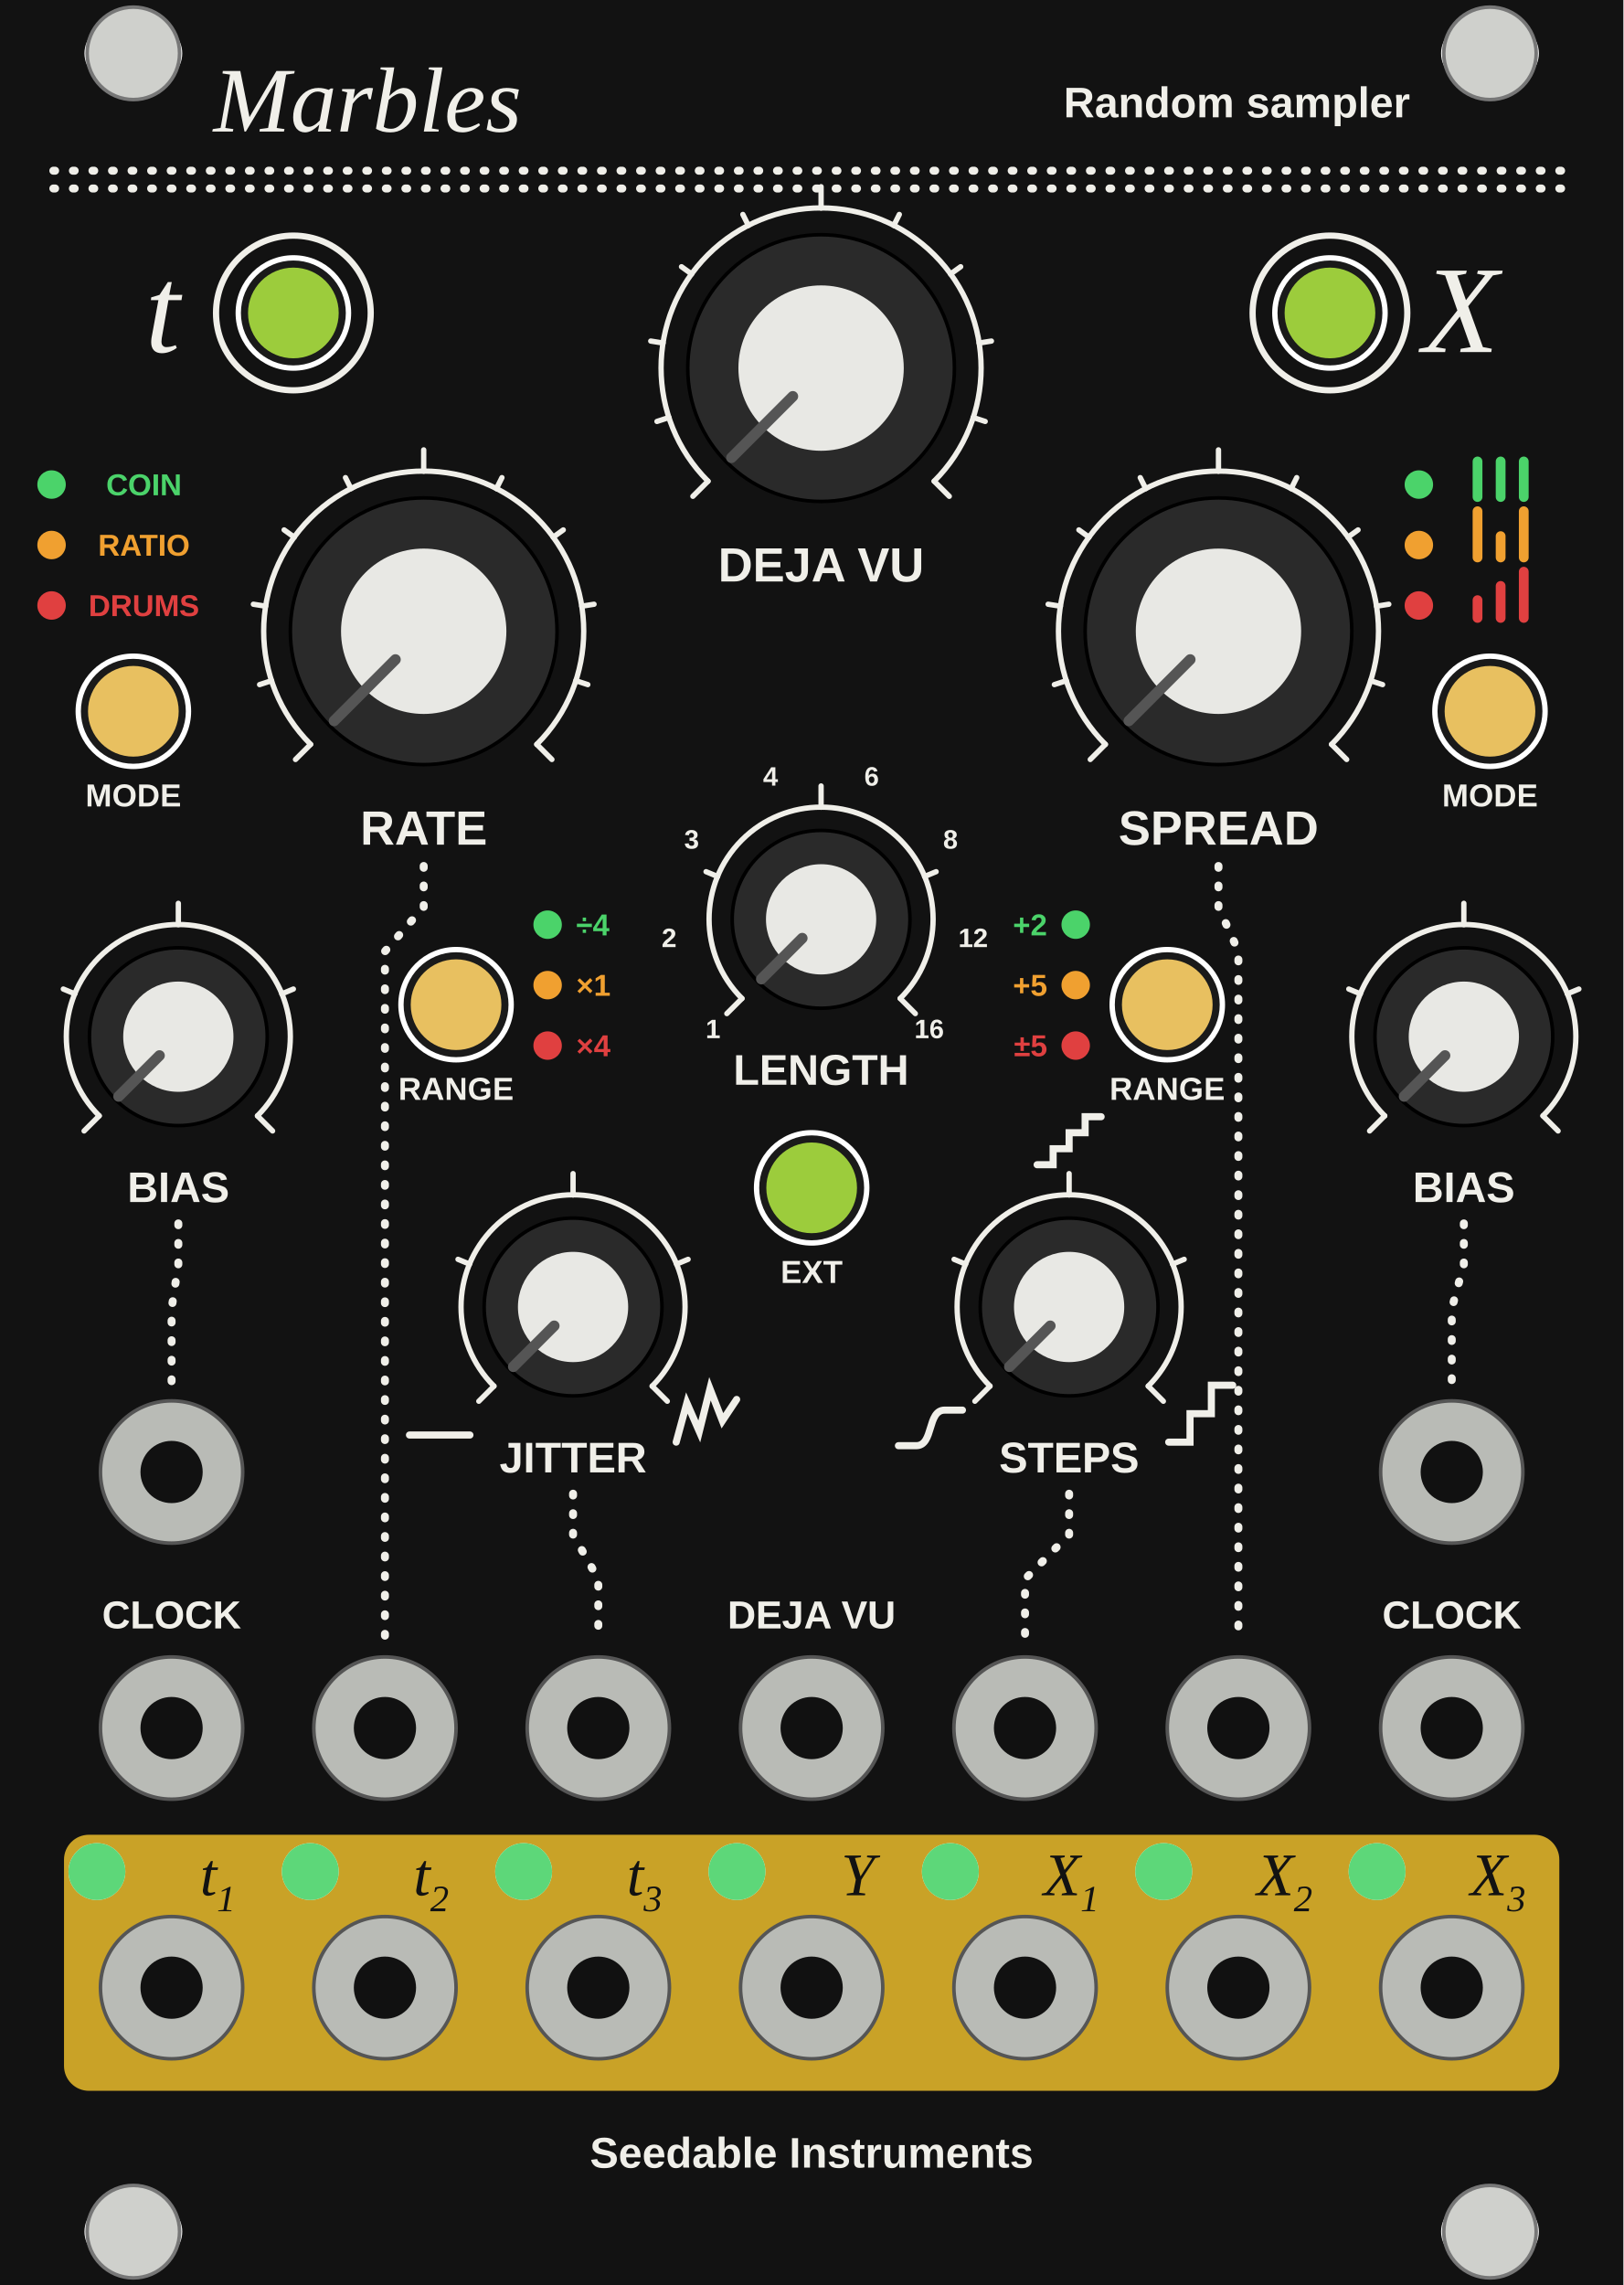
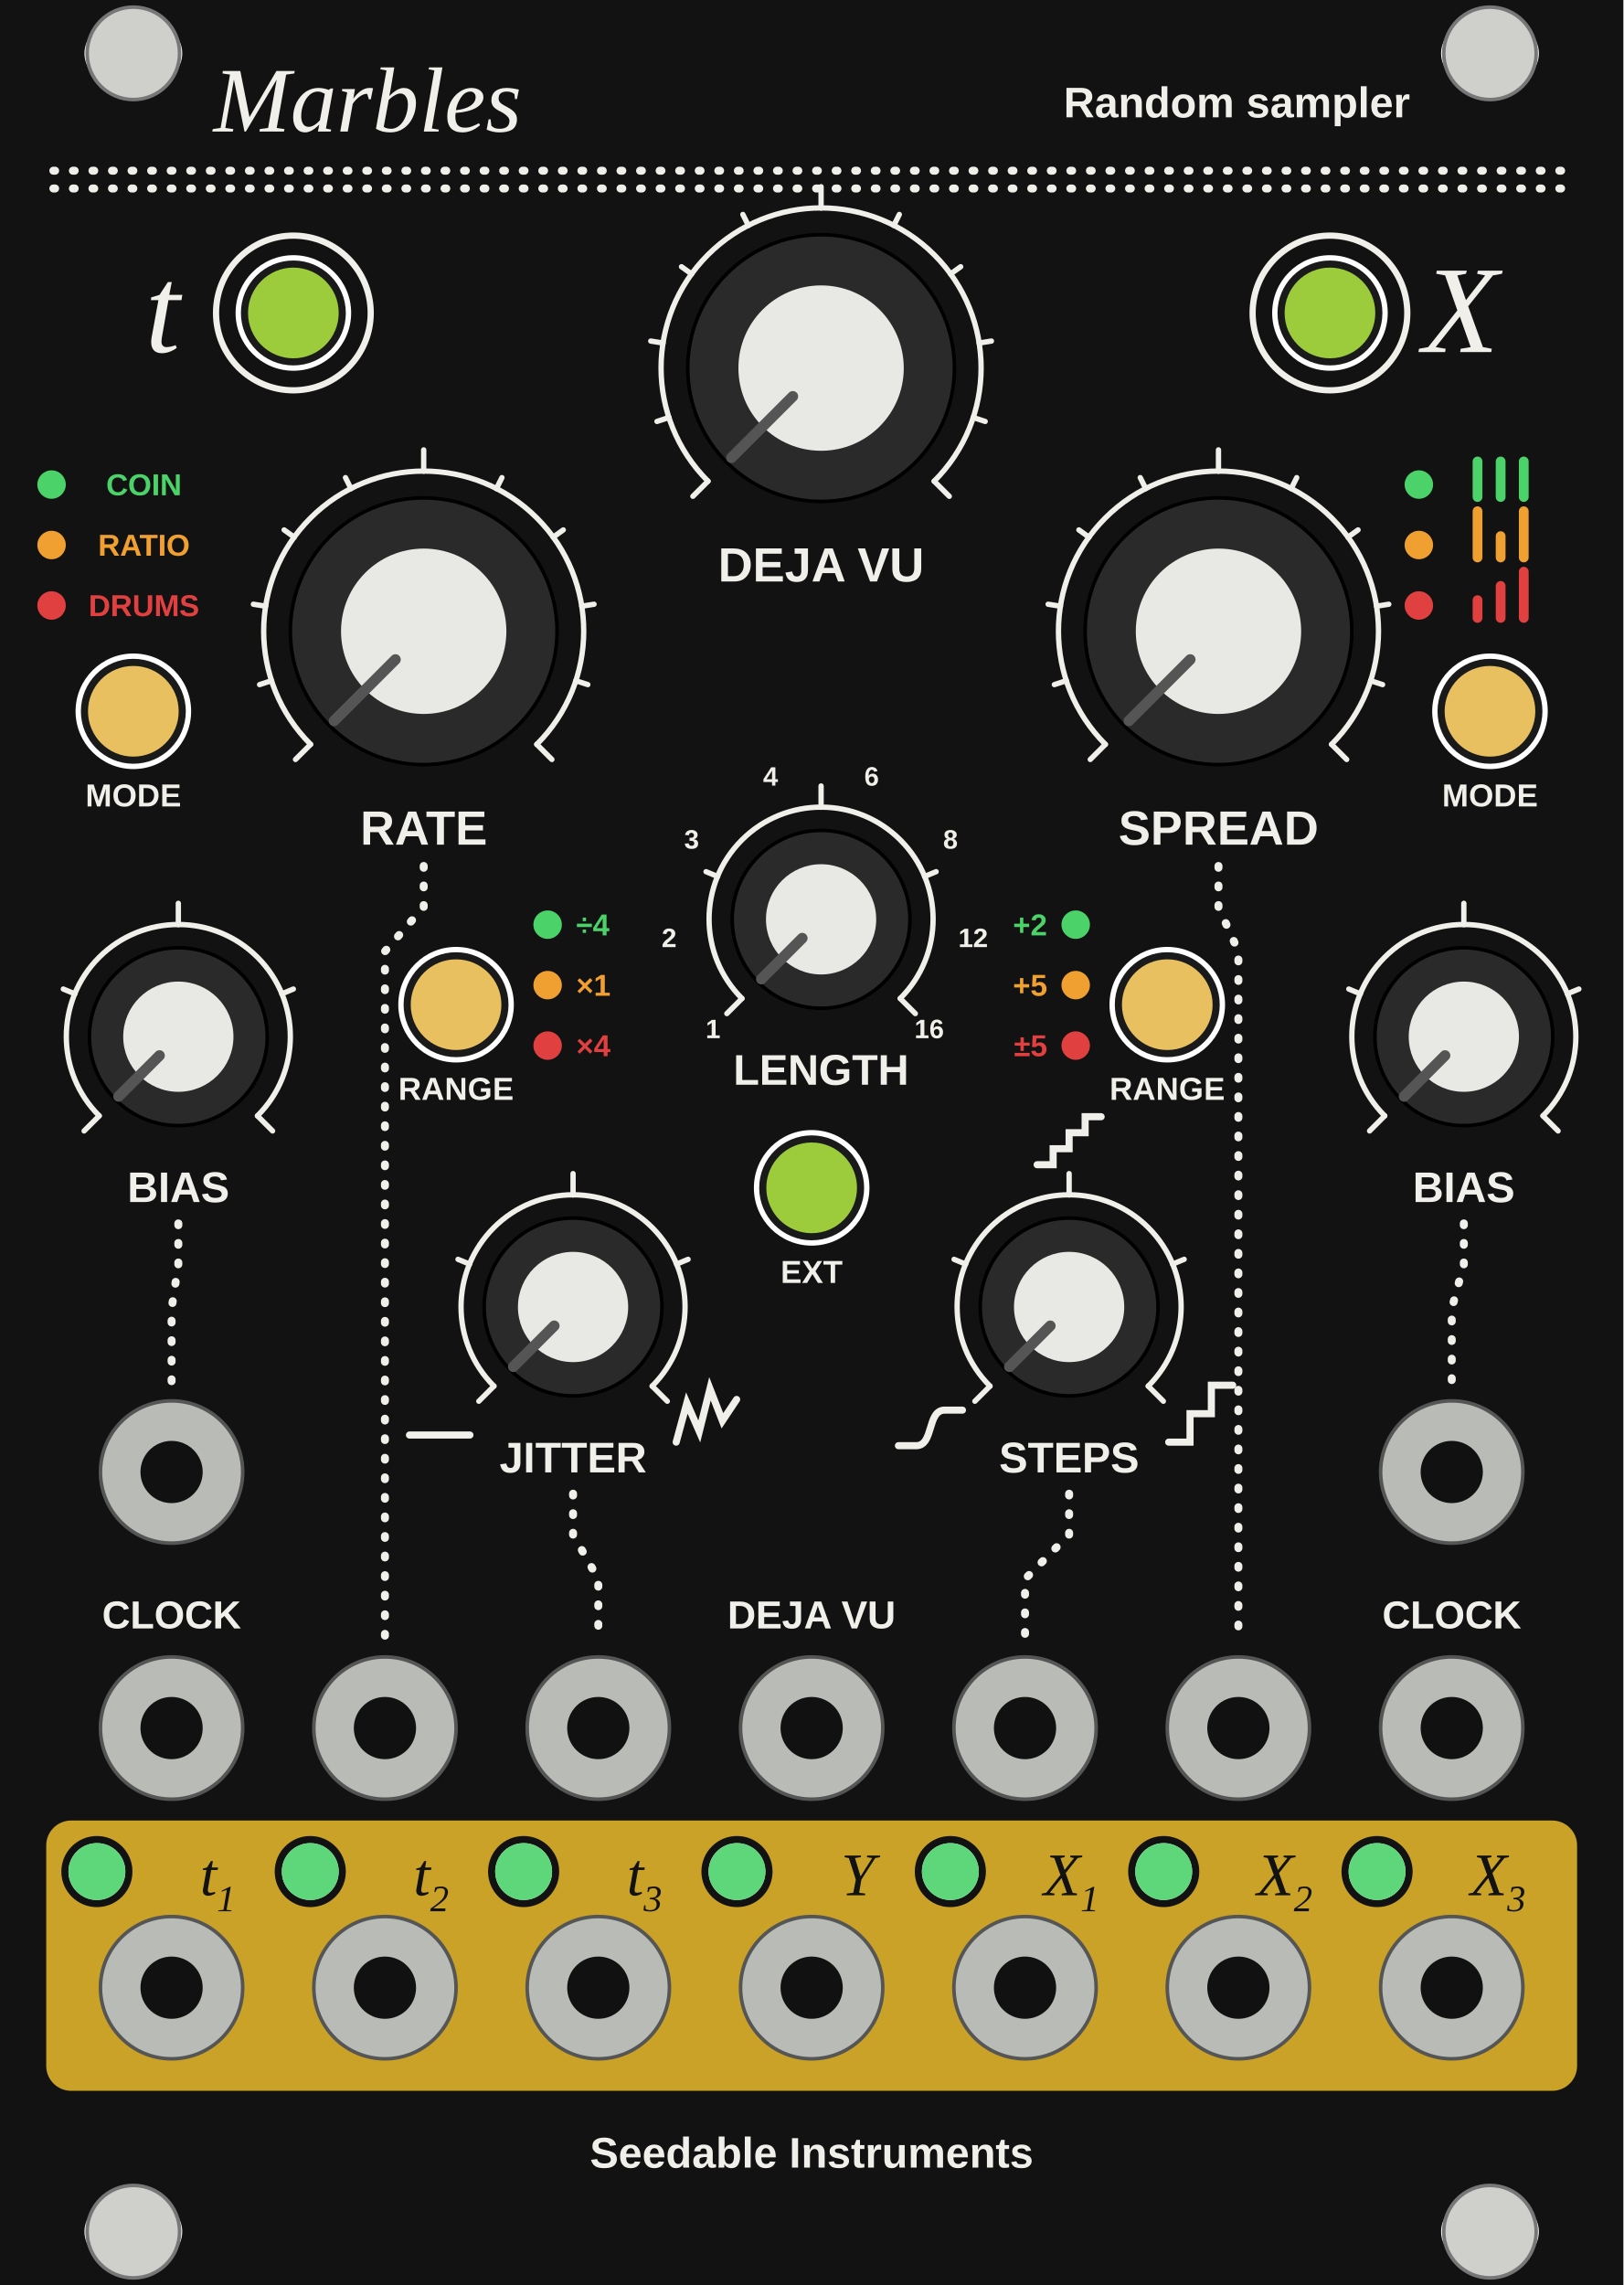
<svg xmlns="http://www.w3.org/2000/svg" width="91.3mm" height="128.5mm" viewBox="0 0 91.3 128.5">
  <style>text{font-family:Arial, Helvetica, sans-serif;font-weight:bold;fill:#f0efe9} .serif{font-family:Georgia, Times New Roman, serif;font-style:italic;font-weight:normal} .silk{stroke:#f0efe9;fill:none;stroke-linecap:round} .dots{stroke-dasharray:0.1 1.0;stroke-width:0.45} .copper{fill:#c9a227} .cu-text{fill:#121212} .hole{fill:#ffffff;stroke:none}</style>
  <rect x="0" y="0" width="91.3" height="128.5" fill="#121212" />
  <g id="silk">
    <text x="12.00" y="7.40" font-size="5.2" text-anchor="start" class="serif">Marbles</text>
    <text x="79.30" y="6.60" font-size="2.4" text-anchor="end">Random sampler</text>
    <text x="45.65" y="121.90" font-size="2.4" text-anchor="middle">Seedable Instruments</text>
    <line x1="3" y1="9.6" x2="88.3" y2="9.6" class="silk dots" />
    <line x1="3" y1="10.6" x2="88.3" y2="10.6" class="silk dots" />
    <text x="9.15" y="19.80" font-size="7.0" text-anchor="middle" class="serif">t</text>
    <text x="82.15" y="19.80" font-size="7.0" text-anchor="middle" class="serif">X</text>
    <circle cx="16.50" cy="17.60" r="4.35" class="silk" stroke-width="0.35" />
    <circle cx="74.80" cy="17.60" r="4.35" class="silk" stroke-width="0.35" />
    <circle cx="2.90" cy="27.25" r="0.8" fill="#4bd36a" />
    <text x="8.10" y="27.85" font-size="1.7" text-anchor="middle" style="fill:#4bd36a">COIN</text>
    <circle cx="2.90" cy="30.65" r="0.8" fill="#f0a030" />
    <text x="8.10" y="31.25" font-size="1.7" text-anchor="middle" style="fill:#f0a030">RATIO</text>
    <circle cx="2.90" cy="34.05" r="0.8" fill="#e04040" />
    <text x="8.10" y="34.65" font-size="1.7" text-anchor="middle" style="fill:#e04040">DRUMS</text>
    <circle cx="30.80" cy="52.00" r="0.8" fill="#4bd36a" />
    <text x="32.40" y="52.60" font-size="1.7" text-anchor="start" style="fill:#4bd36a">÷4</text>
    <circle cx="30.80" cy="55.40" r="0.8" fill="#f0a030" />
    <text x="32.40" y="56.00" font-size="1.7" text-anchor="start" style="fill:#f0a030">×1</text>
    <circle cx="30.80" cy="58.80" r="0.8" fill="#e04040" />
    <text x="32.40" y="59.40" font-size="1.7" text-anchor="start" style="fill:#e04040">×4</text>
    <circle cx="60.50" cy="52.00" r="0.8" fill="#4bd36a" />
    <text x="58.90" y="52.60" font-size="1.7" text-anchor="end" style="fill:#4bd36a">+2</text>
    <circle cx="60.50" cy="55.40" r="0.8" fill="#f0a030" />
    <text x="58.90" y="56.00" font-size="1.7" text-anchor="end" style="fill:#f0a030">+5</text>
    <circle cx="60.50" cy="58.80" r="0.8" fill="#e04040" />
    <text x="58.90" y="59.40" font-size="1.7" text-anchor="end" style="fill:#e04040">±5</text>
    <circle cx="79.80" cy="27.25" r="0.8" fill="#4bd36a" />
    <line x1="83.10" y1="27.95" x2="83.10" y2="25.95" stroke="#4bd36a" stroke-width="0.55" stroke-linecap="round" />
    <line x1="84.40" y1="27.95" x2="84.40" y2="25.95" stroke="#4bd36a" stroke-width="0.55" stroke-linecap="round" />
    <line x1="85.70" y1="27.95" x2="85.70" y2="25.95" stroke="#4bd36a" stroke-width="0.55" stroke-linecap="round" />
    <circle cx="79.80" cy="30.65" r="0.8" fill="#f0a030" />
    <line x1="83.10" y1="31.35" x2="83.10" y2="28.75" stroke="#f0a030" stroke-width="0.55" stroke-linecap="round" />
    <line x1="84.40" y1="31.35" x2="84.40" y2="30.15" stroke="#f0a030" stroke-width="0.55" stroke-linecap="round" />
    <line x1="85.70" y1="31.35" x2="85.70" y2="28.75" stroke="#f0a030" stroke-width="0.55" stroke-linecap="round" />
    <circle cx="79.80" cy="34.05" r="0.8" fill="#e04040" />
    <line x1="83.10" y1="34.75" x2="83.10" y2="33.75" stroke="#e04040" stroke-width="0.55" stroke-linecap="round" />
    <line x1="84.40" y1="34.75" x2="84.40" y2="32.95" stroke="#e04040" stroke-width="0.55" stroke-linecap="round" />
    <line x1="85.70" y1="34.75" x2="85.70" y2="32.15" stroke="#e04040" stroke-width="0.55" stroke-linecap="round" />
    <text x="40.10" y="58.38" font-size="1.5" text-anchor="middle">1</text>
    <text x="37.63" y="53.26" font-size="1.5" text-anchor="middle">2</text>
    <text x="38.90" y="47.72" font-size="1.5" text-anchor="middle">3</text>
    <text x="43.34" y="44.18" font-size="1.5" text-anchor="middle">4</text>
    <text x="49.02" y="44.18" font-size="1.5" text-anchor="middle">6</text>
    <text x="53.46" y="47.72" font-size="1.5" text-anchor="middle">8</text>
    <text x="54.73" y="53.26" font-size="1.5" text-anchor="middle">12</text>
    <text x="52.26" y="58.38" font-size="1.5" text-anchor="middle">16</text>
    <path d="M 50.53 81.30 h 1.0 c 1.0 0 0.6 -2.0 1.6 -2.0 h 1.0" class="silk" stroke-width="0.4" />
    <path d="M 58.33 65.50 h 0.9 v -0.9 h 0.9 v -0.9 h 0.9 v -0.9 h 0.9" class="silk" stroke-width="0.4" />
    <path d="M 65.73 81.10 h 1.2 v -1.6 h 1.2 v -1.6 h 1.2" class="silk" stroke-width="0.4" />
    <path d="M 23.03 80.70 h 3.4" class="silk" stroke-width="0.4" />
    <path d="M 38.03 81.10 l 0.6 -2.2 l 0.7 1.6 l 0.6 -2.4 l 0.7 1.8 l 0.8 -1.2" class="silk" stroke-width="0.4" />
    <path d="M 17.47 41.86 A 9.0 9.0 0 1 1 30.19 41.86" class="silk" stroke-width="0.3" />
    <line x1="17.47" y1="41.86" x2="16.62" y2="42.71" class="silk" stroke-width="0.3" />
    <line x1="15.27" y1="38.28" x2="14.60" y2="38.50" class="silk" stroke-width="0.3" />
    <line x1="14.94" y1="34.09" x2="14.25" y2="33.98" class="silk" stroke-width="0.3" />
    <line x1="16.55" y1="30.21" x2="15.98" y2="29.80" class="silk" stroke-width="0.3" />
    <line x1="19.74" y1="27.48" x2="19.43" y2="26.86" class="silk" stroke-width="0.3" />
    <line x1="23.83" y1="26.50" x2="23.83" y2="25.30" class="silk" stroke-width="0.3" />
    <line x1="27.92" y1="27.48" x2="28.23" y2="26.86" class="silk" stroke-width="0.3" />
    <line x1="31.11" y1="30.21" x2="31.68" y2="29.80" class="silk" stroke-width="0.3" />
    <line x1="32.72" y1="34.09" x2="33.41" y2="33.98" class="silk" stroke-width="0.3" />
    <line x1="32.39" y1="38.28" x2="33.06" y2="38.50" class="silk" stroke-width="0.3" />
    <line x1="30.19" y1="41.86" x2="31.04" y2="42.71" class="silk" stroke-width="0.3" />
    <text x="23.83" y="47.50" font-size="2.7" text-anchor="middle">RATE</text>
    <path d="M 62.17 41.86 A 9.0 9.0 0 1 1 74.89 41.86" class="silk" stroke-width="0.3" />
    <line x1="62.17" y1="41.86" x2="61.32" y2="42.71" class="silk" stroke-width="0.3" />
    <line x1="59.97" y1="38.28" x2="59.30" y2="38.50" class="silk" stroke-width="0.3" />
    <line x1="59.64" y1="34.09" x2="58.95" y2="33.98" class="silk" stroke-width="0.3" />
    <line x1="61.25" y1="30.21" x2="60.68" y2="29.80" class="silk" stroke-width="0.3" />
    <line x1="64.44" y1="27.48" x2="64.13" y2="26.86" class="silk" stroke-width="0.3" />
    <line x1="68.53" y1="26.50" x2="68.53" y2="25.30" class="silk" stroke-width="0.3" />
    <line x1="72.62" y1="27.48" x2="72.93" y2="26.86" class="silk" stroke-width="0.3" />
    <line x1="75.81" y1="30.21" x2="76.38" y2="29.80" class="silk" stroke-width="0.3" />
    <line x1="77.42" y1="34.09" x2="78.11" y2="33.98" class="silk" stroke-width="0.3" />
    <line x1="77.09" y1="38.28" x2="77.76" y2="38.50" class="silk" stroke-width="0.3" />
    <line x1="74.89" y1="41.86" x2="75.74" y2="42.71" class="silk" stroke-width="0.3" />
    <text x="68.53" y="47.50" font-size="2.7" text-anchor="middle">SPREAD</text>
    <path d="M 39.82 27.06 A 9.0 9.0 0 1 1 52.54 27.06" class="silk" stroke-width="0.3" />
    <line x1="39.82" y1="27.06" x2="38.97" y2="27.91" class="silk" stroke-width="0.3" />
    <line x1="37.62" y1="23.48" x2="36.95" y2="23.70" class="silk" stroke-width="0.3" />
    <line x1="37.29" y1="19.29" x2="36.60" y2="19.18" class="silk" stroke-width="0.3" />
    <line x1="38.90" y1="15.41" x2="38.33" y2="15.00" class="silk" stroke-width="0.3" />
    <line x1="42.09" y1="12.68" x2="41.78" y2="12.06" class="silk" stroke-width="0.3" />
    <line x1="46.18" y1="11.70" x2="46.18" y2="10.50" class="silk" stroke-width="0.3" />
    <line x1="50.27" y1="12.68" x2="50.58" y2="12.06" class="silk" stroke-width="0.3" />
    <line x1="53.46" y1="15.41" x2="54.03" y2="15.00" class="silk" stroke-width="0.3" />
    <line x1="55.07" y1="19.29" x2="55.76" y2="19.18" class="silk" stroke-width="0.3" />
    <line x1="54.74" y1="23.48" x2="55.41" y2="23.70" class="silk" stroke-width="0.3" />
    <line x1="52.54" y1="27.06" x2="53.39" y2="27.91" class="silk" stroke-width="0.3" />
    <text x="46.18" y="32.70" font-size="2.7" text-anchor="middle">DEJA VU</text>
    <path d="M 5.58 62.75 A 6.3 6.3 0 1 1 14.48 62.75" class="silk" stroke-width="0.3" />
    <line x1="5.58" y1="62.75" x2="4.73" y2="63.60" class="silk" stroke-width="0.3" />
    <line x1="4.21" y1="55.89" x2="3.56" y2="55.62" class="silk" stroke-width="0.3" />
    <line x1="10.03" y1="52.00" x2="10.03" y2="50.80" class="silk" stroke-width="0.3" />
    <line x1="15.85" y1="55.89" x2="16.50" y2="55.62" class="silk" stroke-width="0.3" />
    <line x1="14.48" y1="62.75" x2="15.33" y2="63.60" class="silk" stroke-width="0.3" />
    <text x="10.03" y="67.60" font-size="2.4" text-anchor="middle">BIAS</text>
    <path d="M 77.88 62.75 A 6.3 6.3 0 1 1 86.78 62.75" class="silk" stroke-width="0.3" />
    <line x1="77.88" y1="62.75" x2="77.03" y2="63.60" class="silk" stroke-width="0.3" />
    <line x1="76.51" y1="55.89" x2="75.86" y2="55.62" class="silk" stroke-width="0.3" />
    <line x1="82.33" y1="52.00" x2="82.33" y2="50.80" class="silk" stroke-width="0.3" />
    <line x1="88.15" y1="55.89" x2="88.80" y2="55.62" class="silk" stroke-width="0.3" />
    <line x1="86.78" y1="62.75" x2="87.63" y2="63.60" class="silk" stroke-width="0.3" />
    <text x="82.33" y="67.60" font-size="2.4" text-anchor="middle">BIAS</text>
    <path d="M 41.73 56.15 A 6.3 6.3 0 1 1 50.63 56.15" class="silk" stroke-width="0.3" />
    <line x1="41.73" y1="56.15" x2="40.88" y2="57.00" class="silk" stroke-width="0.3" />
    <line x1="40.36" y1="49.29" x2="39.71" y2="49.02" class="silk" stroke-width="0.3" />
    <line x1="46.18" y1="45.40" x2="46.18" y2="44.20" class="silk" stroke-width="0.3" />
    <line x1="52.00" y1="49.29" x2="52.65" y2="49.02" class="silk" stroke-width="0.3" />
    <line x1="50.63" y1="56.15" x2="51.48" y2="57.00" class="silk" stroke-width="0.3" />
    <text x="46.18" y="61.00" font-size="2.4" text-anchor="middle">LENGTH</text>
    <path d="M 27.78 77.95 A 6.3 6.3 0 1 1 36.68 77.95" class="silk" stroke-width="0.3" />
    <line x1="27.78" y1="77.95" x2="26.93" y2="78.80" class="silk" stroke-width="0.3" />
    <line x1="26.41" y1="71.09" x2="25.76" y2="70.82" class="silk" stroke-width="0.3" />
    <line x1="32.23" y1="67.20" x2="32.23" y2="66.00" class="silk" stroke-width="0.3" />
    <line x1="38.05" y1="71.09" x2="38.70" y2="70.82" class="silk" stroke-width="0.3" />
    <line x1="36.68" y1="77.95" x2="37.53" y2="78.80" class="silk" stroke-width="0.3" />
    <text x="32.23" y="82.80" font-size="2.4" text-anchor="middle">JITTER</text>
    <path d="M 55.68 77.95 A 6.3 6.3 0 1 1 64.58 77.95" class="silk" stroke-width="0.3" />
    <line x1="55.68" y1="77.95" x2="54.83" y2="78.80" class="silk" stroke-width="0.3" />
    <line x1="54.31" y1="71.09" x2="53.66" y2="70.82" class="silk" stroke-width="0.3" />
    <line x1="60.13" y1="67.20" x2="60.13" y2="66.00" class="silk" stroke-width="0.3" />
    <line x1="65.95" y1="71.09" x2="66.60" y2="70.82" class="silk" stroke-width="0.3" />
    <line x1="64.58" y1="77.95" x2="65.43" y2="78.80" class="silk" stroke-width="0.3" />
    <text x="60.13" y="82.80" font-size="2.4" text-anchor="middle">STEPS</text>
    <polyline points="23.83,48.70 23.83,51.00 21.65,53.50 21.65,92.28" class="silk dots" />
    <polyline points="32.23,84.00 32.23,86.30 33.65,88.80 33.65,92.28" class="silk dots" />
    <polyline points="60.13,84.00 60.13,86.30 57.65,88.80 57.65,92.28" class="silk dots" />
    <polyline points="68.53,48.70 68.53,51.00 69.65,53.50 69.65,92.28" class="silk dots" />
    <polyline points="10.03,68.80 10.03,71.10 9.65,73.60 9.65,77.88" class="silk dots" />
    <polyline points="82.33,68.80 82.33,71.10 81.65,73.60 81.65,77.88" class="silk dots" />
    <text x="7.50" y="45.35" font-size="1.8" text-anchor="middle">MODE</text>
    <text x="83.80" y="45.35" font-size="1.8" text-anchor="middle">MODE</text>
    <text x="25.65" y="61.85" font-size="1.8" text-anchor="middle">RANGE</text>
    <text x="65.65" y="61.85" font-size="1.8" text-anchor="middle">RANGE</text>
    <text x="45.65" y="72.15" font-size="1.8" text-anchor="middle">EXT</text>
    <text x="9.65" y="91.58" font-size="2.2" text-anchor="middle">CLOCK</text>
    <text x="81.65" y="91.58" font-size="2.2" text-anchor="middle">CLOCK</text>
    <text x="45.65" y="91.58" font-size="2.2" text-anchor="middle">DEJA VU</text>
  </g>
  <g id="copper">
-     <rect x="3.6" y="103.18" width="84.10" height="14.4" rx="1.4" class="copper" />
+     <rect x="2.6" y="102.38" width="86.10" height="15.2" rx="1.4" class="copper" />
+     <circle cx="9.65" cy="111.78" r="3.65" class="cu-text" />
+     <circle cx="21.65" cy="111.78" r="3.65" class="cu-text" />
+     <circle cx="33.65" cy="111.78" r="3.65" class="cu-text" />
+     <circle cx="45.65" cy="111.78" r="3.65" class="cu-text" />
+     <circle cx="57.65" cy="111.78" r="3.65" class="cu-text" />
+     <circle cx="69.65" cy="111.78" r="3.65" class="cu-text" />
+     <circle cx="81.65" cy="111.78" r="3.65" class="cu-text" />
+     <circle cx="5.45" cy="105.25" r="2.00" class="cu-text" />
+     <circle cx="17.45" cy="105.25" r="2.00" class="cu-text" />
+     <circle cx="29.45" cy="105.25" r="2.00" class="cu-text" />
+     <circle cx="41.45" cy="105.25" r="2.00" class="cu-text" />
+     <circle cx="53.45" cy="105.25" r="2.00" class="cu-text" />
+     <circle cx="65.45" cy="105.25" r="2.00" class="cu-text" />
+     <circle cx="77.45" cy="105.25" r="2.00" class="cu-text" />
    <text x="12.25" y="106.58" font-size="3.4" text-anchor="middle" class="serif cu-text">t<tspan font-size="2.1" dy="0.9">1</tspan>
    </text>
    <text x="24.25" y="106.58" font-size="3.4" text-anchor="middle" class="serif cu-text">t<tspan font-size="2.1" dy="0.9">2</tspan>
    </text>
    <text x="36.25" y="106.58" font-size="3.4" text-anchor="middle" class="serif cu-text">t<tspan font-size="2.1" dy="0.9">3</tspan>
    </text>
    <text x="48.25" y="106.58" font-size="3.4" text-anchor="middle" class="serif cu-text">Y</text>
    <text x="60.25" y="106.58" font-size="3.4" text-anchor="middle" class="serif cu-text">X<tspan font-size="2.1" dy="0.9">1</tspan>
    </text>
    <text x="72.25" y="106.58" font-size="3.4" text-anchor="middle" class="serif cu-text">X<tspan font-size="2.1" dy="0.9">2</tspan>
    </text>
    <text x="84.25" y="106.58" font-size="3.4" text-anchor="middle" class="serif cu-text">X<tspan font-size="2.1" dy="0.9">3</tspan>
    </text>
  </g>
  <g id="holes">
    <circle cx="9.65" cy="111.78" r="3.25" class="hole" />
    <circle cx="21.65" cy="111.78" r="3.25" class="hole" />
    <circle cx="33.65" cy="111.78" r="3.25" class="hole" />
    <circle cx="45.65" cy="111.78" r="3.25" class="hole" />
    <circle cx="57.65" cy="111.78" r="3.25" class="hole" />
    <circle cx="69.65" cy="111.78" r="3.25" class="hole" />
    <circle cx="81.65" cy="111.78" r="3.25" class="hole" />
    <circle cx="9.65" cy="97.18" r="3.25" class="hole" />
    <circle cx="21.65" cy="97.18" r="3.25" class="hole" />
    <circle cx="33.65" cy="97.18" r="3.25" class="hole" />
    <circle cx="45.65" cy="97.18" r="3.25" class="hole" />
    <circle cx="57.65" cy="97.18" r="3.25" class="hole" />
    <circle cx="69.65" cy="97.18" r="3.25" class="hole" />
    <circle cx="81.65" cy="97.18" r="3.25" class="hole" />
    <circle cx="9.65" cy="82.78" r="3.25" class="hole" />
    <circle cx="81.65" cy="82.78" r="3.25" class="hole" />
    <circle cx="23.83" cy="35.50" r="3.75" class="hole" />
    <circle cx="68.53" cy="35.50" r="3.75" class="hole" />
    <circle cx="46.18" cy="20.70" r="3.75" class="hole" />
    <circle cx="10.03" cy="58.30" r="3.75" class="hole" />
    <circle cx="82.33" cy="58.30" r="3.75" class="hole" />
    <circle cx="46.18" cy="51.70" r="3.75" class="hole" />
    <circle cx="32.23" cy="73.50" r="3.75" class="hole" />
    <circle cx="60.13" cy="73.50" r="3.75" class="hole" />
    <circle cx="16.50" cy="17.60" r="3.25" class="hole" />
    <circle cx="74.80" cy="17.60" r="3.25" class="hole" />
    <circle cx="7.50" cy="40.00" r="3.25" class="hole" />
    <circle cx="83.80" cy="40.00" r="3.25" class="hole" />
    <circle cx="25.65" cy="56.50" r="3.25" class="hole" />
    <circle cx="65.65" cy="56.50" r="3.25" class="hole" />
    <circle cx="45.65" cy="66.80" r="3.25" class="hole" />
    <circle cx="5.45" cy="105.25" r="1.60" class="hole" />
    <circle cx="17.45" cy="105.25" r="1.60" class="hole" />
    <circle cx="29.45" cy="105.25" r="1.60" class="hole" />
    <circle cx="41.45" cy="105.25" r="1.60" class="hole" />
    <circle cx="53.45" cy="105.25" r="1.60" class="hole" />
    <circle cx="65.45" cy="105.25" r="1.60" class="hole" />
    <circle cx="77.45" cy="105.25" r="1.60" class="hole" />
    <rect x="4.75" y="1.40" width="5.5" height="3.2" rx="1.6" class="hole" />
    <rect x="4.75" y="123.90" width="5.5" height="3.2" rx="1.6" class="hole" />
    <rect x="81.05" y="1.40" width="5.5" height="3.2" rx="1.6" class="hole" />
    <rect x="81.05" y="123.90" width="5.5" height="3.2" rx="1.6" class="hole" />
  </g>
  <g id="mockup">
    <circle cx="9.65" cy="111.78" r="4.0" fill="#b9bbb6" stroke="#555" stroke-width="0.2" />
    <circle cx="9.65" cy="111.78" r="1.75" fill="#111" />
    <circle cx="21.65" cy="111.78" r="4.0" fill="#b9bbb6" stroke="#555" stroke-width="0.2" />
    <circle cx="21.65" cy="111.78" r="1.75" fill="#111" />
    <circle cx="33.65" cy="111.78" r="4.0" fill="#b9bbb6" stroke="#555" stroke-width="0.2" />
    <circle cx="33.65" cy="111.78" r="1.75" fill="#111" />
    <circle cx="45.65" cy="111.78" r="4.0" fill="#b9bbb6" stroke="#555" stroke-width="0.2" />
    <circle cx="45.65" cy="111.78" r="1.75" fill="#111" />
    <circle cx="57.65" cy="111.78" r="4.0" fill="#b9bbb6" stroke="#555" stroke-width="0.2" />
    <circle cx="57.65" cy="111.78" r="1.75" fill="#111" />
    <circle cx="69.65" cy="111.78" r="4.0" fill="#b9bbb6" stroke="#555" stroke-width="0.2" />
    <circle cx="69.65" cy="111.78" r="1.75" fill="#111" />
    <circle cx="81.65" cy="111.78" r="4.0" fill="#b9bbb6" stroke="#555" stroke-width="0.2" />
    <circle cx="81.65" cy="111.78" r="1.75" fill="#111" />
    <circle cx="9.65" cy="97.18" r="4.0" fill="#b9bbb6" stroke="#555" stroke-width="0.2" />
    <circle cx="9.65" cy="97.18" r="1.75" fill="#111" />
    <circle cx="21.65" cy="97.18" r="4.0" fill="#b9bbb6" stroke="#555" stroke-width="0.2" />
    <circle cx="21.65" cy="97.18" r="1.75" fill="#111" />
    <circle cx="33.65" cy="97.18" r="4.0" fill="#b9bbb6" stroke="#555" stroke-width="0.2" />
    <circle cx="33.65" cy="97.18" r="1.75" fill="#111" />
    <circle cx="45.65" cy="97.18" r="4.0" fill="#b9bbb6" stroke="#555" stroke-width="0.2" />
    <circle cx="45.65" cy="97.18" r="1.75" fill="#111" />
    <circle cx="57.65" cy="97.18" r="4.0" fill="#b9bbb6" stroke="#555" stroke-width="0.2" />
    <circle cx="57.65" cy="97.18" r="1.75" fill="#111" />
    <circle cx="69.65" cy="97.18" r="4.0" fill="#b9bbb6" stroke="#555" stroke-width="0.2" />
    <circle cx="69.65" cy="97.18" r="1.75" fill="#111" />
    <circle cx="81.65" cy="97.18" r="4.0" fill="#b9bbb6" stroke="#555" stroke-width="0.2" />
    <circle cx="81.65" cy="97.18" r="1.75" fill="#111" />
    <circle cx="9.65" cy="82.78" r="4.0" fill="#b9bbb6" stroke="#555" stroke-width="0.2" />
    <circle cx="9.65" cy="82.78" r="1.75" fill="#111" />
    <circle cx="81.65" cy="82.78" r="4.0" fill="#b9bbb6" stroke="#555" stroke-width="0.2" />
    <circle cx="81.65" cy="82.78" r="1.75" fill="#111" />
    <circle cx="23.83" cy="35.50" r="7.5" fill="#2a2a2a" stroke="#000" stroke-width="0.2" />
    <circle cx="23.83" cy="35.50" r="4.65" fill="#e8e8e4" />
    <line x1="22.24" y1="37.09" x2="18.79" y2="40.54" stroke="#555" stroke-width="0.6" stroke-linecap="round" />
    <circle cx="68.53" cy="35.50" r="7.5" fill="#2a2a2a" stroke="#000" stroke-width="0.2" />
    <circle cx="68.53" cy="35.50" r="4.65" fill="#e8e8e4" />
    <line x1="66.94" y1="37.09" x2="63.49" y2="40.54" stroke="#555" stroke-width="0.6" stroke-linecap="round" />
    <circle cx="46.18" cy="20.70" r="7.5" fill="#2a2a2a" stroke="#000" stroke-width="0.2" />
    <circle cx="46.18" cy="20.70" r="4.65" fill="#e8e8e4" />
    <line x1="44.59" y1="22.29" x2="41.14" y2="25.74" stroke="#555" stroke-width="0.6" stroke-linecap="round" />
    <circle cx="10.03" cy="58.30" r="5.0" fill="#2a2a2a" stroke="#000" stroke-width="0.2" />
    <circle cx="10.03" cy="58.30" r="3.10" fill="#e8e8e4" />
    <line x1="8.97" y1="59.36" x2="6.67" y2="61.66" stroke="#555" stroke-width="0.6" stroke-linecap="round" />
    <circle cx="82.33" cy="58.30" r="5.0" fill="#2a2a2a" stroke="#000" stroke-width="0.2" />
    <circle cx="82.33" cy="58.30" r="3.10" fill="#e8e8e4" />
    <line x1="81.27" y1="59.36" x2="78.97" y2="61.66" stroke="#555" stroke-width="0.6" stroke-linecap="round" />
    <circle cx="46.18" cy="51.70" r="5.0" fill="#2a2a2a" stroke="#000" stroke-width="0.2" />
    <circle cx="46.18" cy="51.70" r="3.10" fill="#e8e8e4" />
    <line x1="45.12" y1="52.76" x2="42.82" y2="55.06" stroke="#555" stroke-width="0.6" stroke-linecap="round" />
    <circle cx="32.23" cy="73.50" r="5.0" fill="#2a2a2a" stroke="#000" stroke-width="0.2" />
    <circle cx="32.23" cy="73.50" r="3.10" fill="#e8e8e4" />
    <line x1="31.17" y1="74.56" x2="28.87" y2="76.86" stroke="#555" stroke-width="0.6" stroke-linecap="round" />
    <circle cx="60.13" cy="73.50" r="5.0" fill="#2a2a2a" stroke="#000" stroke-width="0.2" />
    <circle cx="60.13" cy="73.50" r="3.10" fill="#e8e8e4" />
    <line x1="59.07" y1="74.56" x2="56.77" y2="76.86" stroke="#555" stroke-width="0.6" stroke-linecap="round" />
    <circle cx="16.50" cy="17.60" r="2.75" fill="#9ccc3c" stroke="#1a1a1a" stroke-width="0.4" />
    <circle cx="74.80" cy="17.60" r="2.75" fill="#9ccc3c" stroke="#1a1a1a" stroke-width="0.4" />
    <circle cx="7.50" cy="40.00" r="2.75" fill="#e8c060" stroke="#1a1a1a" stroke-width="0.4" />
    <circle cx="83.80" cy="40.00" r="2.75" fill="#e8c060" stroke="#1a1a1a" stroke-width="0.4" />
    <circle cx="25.65" cy="56.50" r="2.75" fill="#e8c060" stroke="#1a1a1a" stroke-width="0.4" />
    <circle cx="65.65" cy="56.50" r="2.75" fill="#e8c060" stroke="#1a1a1a" stroke-width="0.4" />
    <circle cx="45.65" cy="66.80" r="2.75" fill="#9ccc3c" stroke="#1a1a1a" stroke-width="0.4" />
    <circle cx="5.45" cy="105.25" r="1.6" fill="#4bd36a" opacity="0.9" />
    <circle cx="17.45" cy="105.25" r="1.6" fill="#4bd36a" opacity="0.9" />
    <circle cx="29.45" cy="105.25" r="1.6" fill="#4bd36a" opacity="0.9" />
    <circle cx="41.45" cy="105.25" r="1.6" fill="#4bd36a" opacity="0.9" />
    <circle cx="53.45" cy="105.25" r="1.6" fill="#4bd36a" opacity="0.9" />
    <circle cx="65.45" cy="105.25" r="1.6" fill="#4bd36a" opacity="0.9" />
    <circle cx="77.45" cy="105.25" r="1.6" fill="#4bd36a" opacity="0.9" />
    <circle cx="7.50" cy="3.00" r="2.6" fill="#cfd0cc" stroke="#777" stroke-width="0.2" />
    <circle cx="7.50" cy="125.50" r="2.6" fill="#cfd0cc" stroke="#777" stroke-width="0.2" />
    <circle cx="83.80" cy="3.00" r="2.6" fill="#cfd0cc" stroke="#777" stroke-width="0.2" />
    <circle cx="83.80" cy="125.50" r="2.6" fill="#cfd0cc" stroke="#777" stroke-width="0.2" />
  </g>
</svg>
